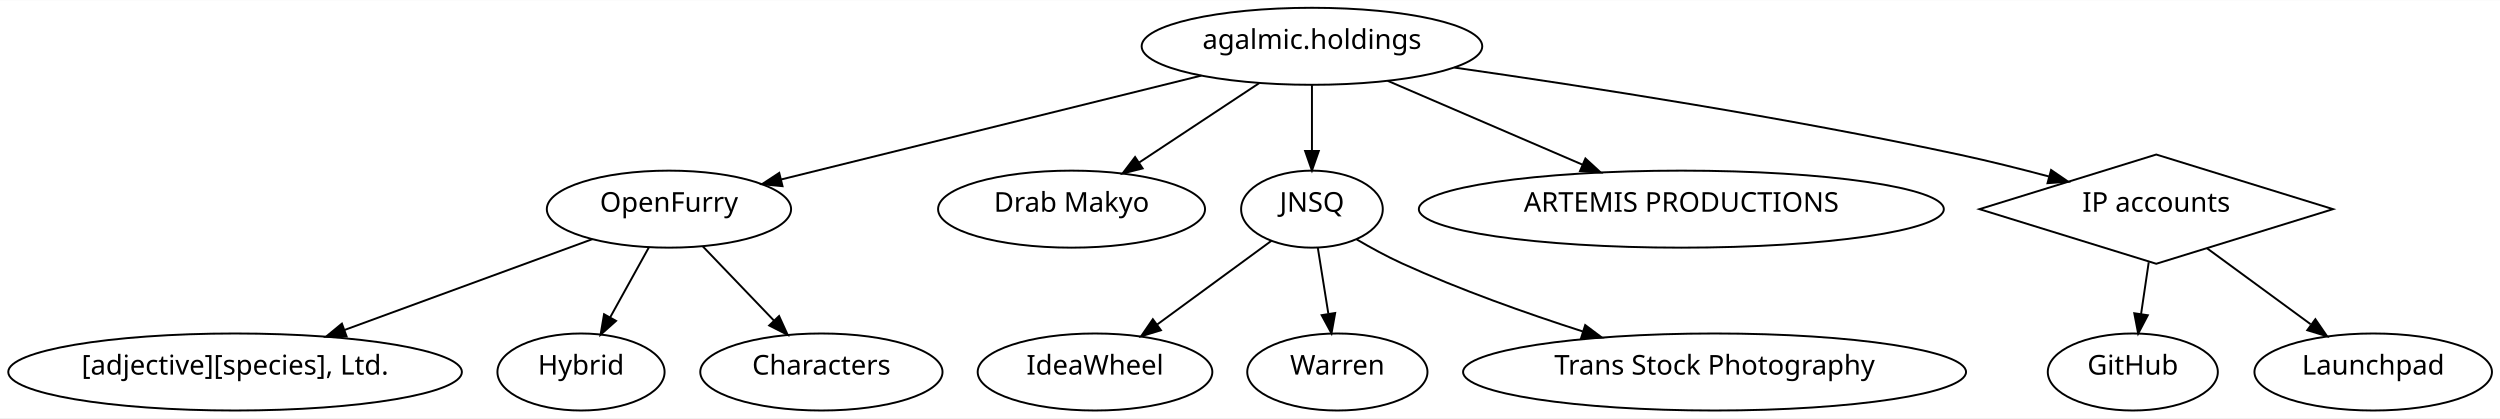
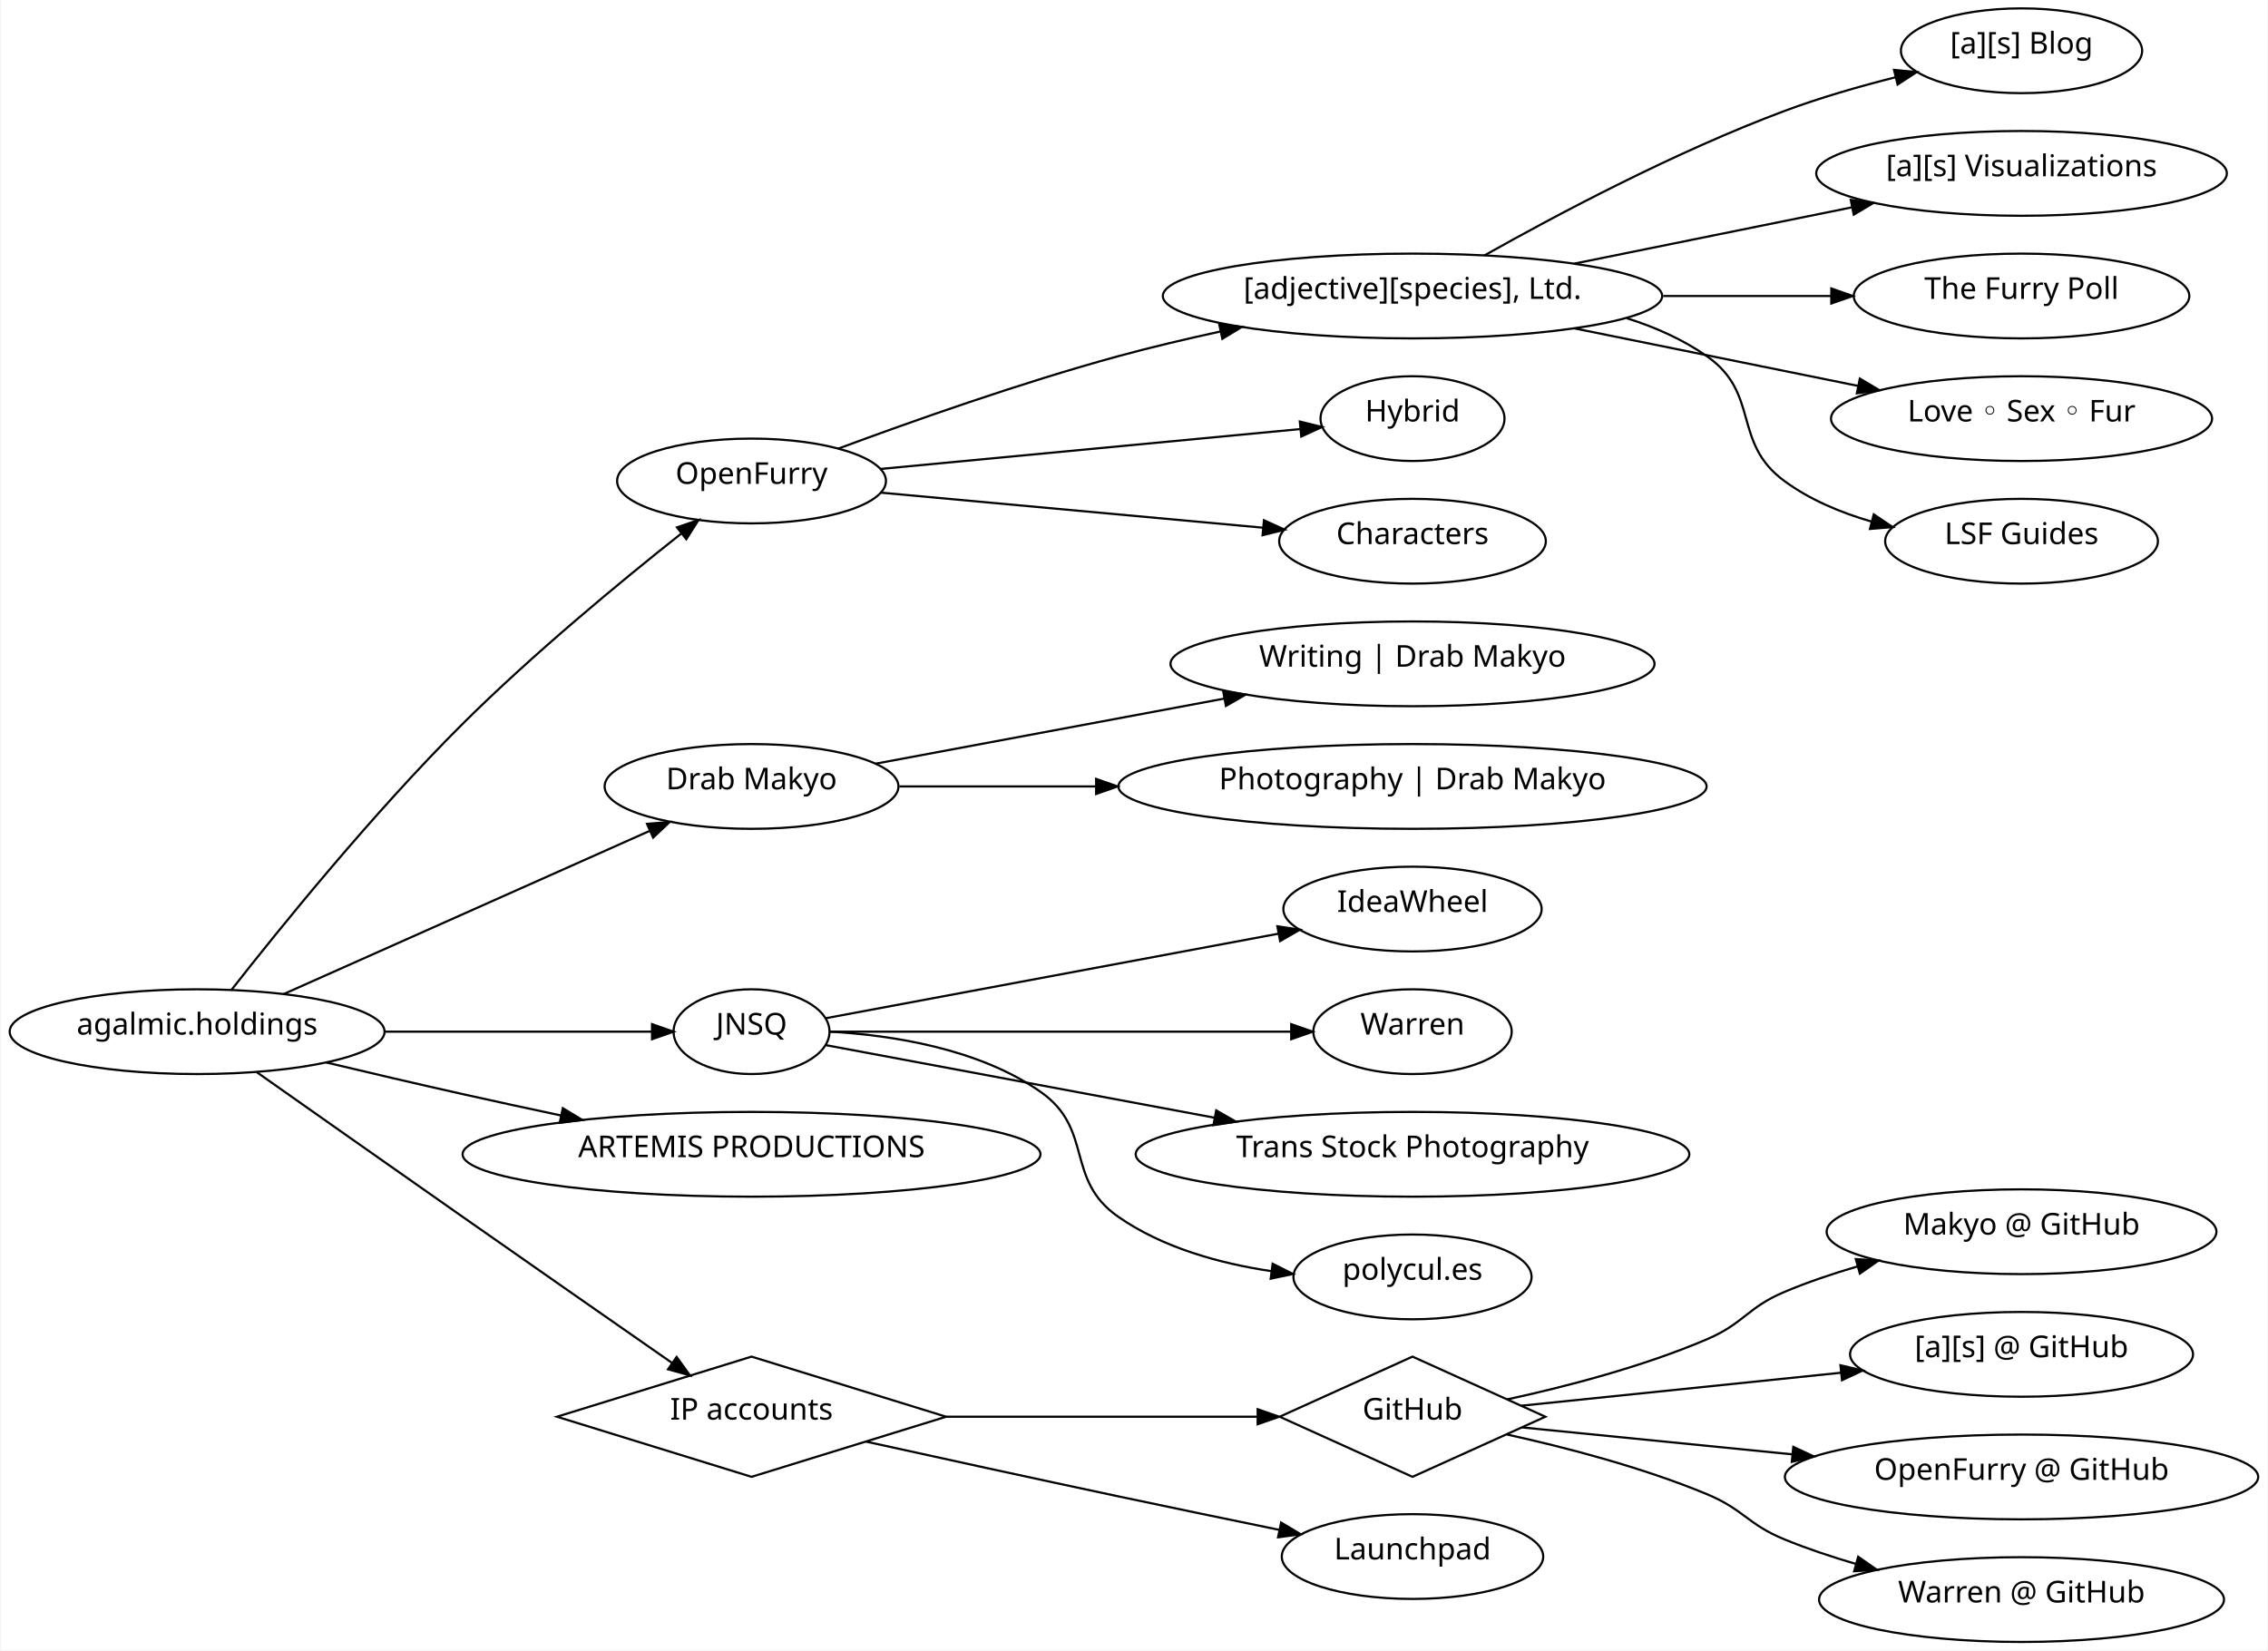
- <svg xmlns="http://www.w3.org/2000/svg" xmlns:xlink="http://www.w3.org/1999/xlink" width="1279pt" height="214pt" viewBox="0.00 0.00 1279.16 213.85">
-   <g id="graph0" class="graph" transform="scale(1 1) rotate(0) translate(4 209.852)">
-     <polygon fill="white" stroke="none" points="-4,4 -4,-209.852 1275.16,-209.852 1275.16,4 -4,4" />
+ <svg xmlns="http://www.w3.org/2000/svg" xmlns:xlink="http://www.w3.org/1999/xlink" width="1054pt" height="767pt" viewBox="0.00 0.00 1053.65 767.20">
+   <g id="graph0" class="graph" transform="scale(1 1) rotate(0) translate(4 763.204)">
+     <polygon fill="white" stroke="none" points="-4,4 -4,-763.204 1049.65,-763.204 1049.65,4 -4,4" />
    <g id="node1" class="node">
      <g id="a_node1">
        <a xlink:href="http://agalmic.holdings" xlink:title="agalmic.holdings">
-           <ellipse fill="none" stroke="black" cx="667.278" cy="-186.25" rx="87.139" ry="19.705" />
-           <text text-anchor="middle" x="667.278" y="-184.911" font-family="Antykwa Torunska" font-size="14.00">agalmic.holdings</text>
+           <ellipse fill="none" stroke="black" cx="87.319" cy="-283.602" rx="87.139" ry="19.705" />
+           <text text-anchor="middle" x="87.319" y="-282.263" font-family="Antykwa Torunska" font-size="14.00">agalmic.holdings</text>
        </a>
      </g>
    </g>
    <g id="node2" class="node">
      <g id="a_node2">
        <a xlink:href="http://openfurry.org" xlink:title="OpenFurry">
-           <ellipse fill="none" stroke="black" cx="338.278" cy="-102.926" rx="62.495" ry="19.705" />
-           <text text-anchor="middle" x="338.278" y="-101.587" font-family="Antykwa Torunska" font-size="14.00">OpenFurry</text>
+           <ellipse fill="none" stroke="black" cx="345.039" cy="-539.602" rx="62.495" ry="19.705" />
+           <text text-anchor="middle" x="345.039" y="-538.263" font-family="Antykwa Torunska" font-size="14.00">OpenFurry</text>
        </a>
      </g>
    </g>
    <g id="edge1" class="edge">
-       <path fill="none" stroke="black" d="M610.721,-171.27C550.592,-156.407 456.014,-133.029 395.597,-118.094" />
-       <polygon fill="black" stroke="black" points="396.383,-114.683 385.836,-115.682 394.704,-121.479 396.383,-114.683" />
-     </g>
-     <g id="node6" class="node">
-       <g id="a_node6">
-         <a xlink:href="http://drab-makyo.com" xlink:title="Drab Makyo">
-           <ellipse fill="none" stroke="black" cx="544.278" cy="-102.926" rx="68.3" ry="19.705" />
-           <text text-anchor="middle" x="544.278" y="-101.587" font-family="Antykwa Torunska" font-size="14.00">Drab Makyo</text>
-         </a>
-       </g>
-     </g>
-     <g id="edge5" class="edge">
-       <path fill="none" stroke="black" d="M640.285,-167.403C622.256,-155.482 598.376,-139.694 578.943,-126.846" />
-       <polygon fill="black" stroke="black" points="580.637,-123.769 570.365,-121.174 576.776,-129.608 580.637,-123.769" />
-     </g>
-     <g id="node7" class="node">
-       <g id="a_node7">
-         <a xlink:href="http://jnsq.us" xlink:title="JNSQ">
-           <ellipse fill="none" stroke="black" cx="667.278" cy="-102.926" rx="36.241" ry="19.705" />
-           <text text-anchor="middle" x="667.278" y="-101.587" font-family="Antykwa Torunska" font-size="14.00">JNSQ</text>
-         </a>
-       </g>
-     </g>
-     <g id="edge6" class="edge">
-       <path fill="none" stroke="black" d="M667.278,-166.388C667.278,-156.432 667.278,-144 667.278,-132.855" />
-       <polygon fill="black" stroke="black" points="670.778,-132.685 667.278,-122.686 663.778,-132.686 670.778,-132.685" />
+       <path fill="none" stroke="black" d="M103.239,-302.961C125.417,-331.275 168.957,-385.121 210.639,-426.602 243.393,-459.199 284.371,-492.992 312.206,-515.028" />
+       <polygon fill="black" stroke="black" points="310.376,-518.042 320.399,-521.475 314.705,-512.541 310.376,-518.042" />
    </g>
    <g id="node11" class="node">
      <g id="a_node11">
+         <a xlink:href="http://drab-makyo.com" xlink:title="Drab Makyo">
+           <ellipse fill="none" stroke="black" cx="345.039" cy="-397.602" rx="68.3" ry="19.705" />
+           <text text-anchor="middle" x="345.039" y="-396.263" font-family="Antykwa Torunska" font-size="14.00">Drab Makyo</text>
+         </a>
+       </g>
+     </g>
+     <g id="edge10" class="edge">
+       <path fill="none" stroke="black" d="M127.436,-301.04C173.213,-321.448 248.938,-355.206 297.641,-376.918" />
+       <polygon fill="black" stroke="black" points="296.445,-380.217 307.004,-381.092 299.296,-373.823 296.445,-380.217" />
+     </g>
+     <g id="node14" class="node">
+       <g id="a_node14">
+         <a xlink:href="http://jnsq.us" xlink:title="JNSQ">
+           <ellipse fill="none" stroke="black" cx="345.039" cy="-283.602" rx="36.241" ry="19.705" />
+           <text text-anchor="middle" x="345.039" y="-282.263" font-family="Antykwa Torunska" font-size="14.00">JNSQ</text>
+         </a>
+       </g>
+     </g>
+     <g id="edge13" class="edge">
+       <path fill="none" stroke="black" d="M174.894,-283.602C216.389,-283.602 264.381,-283.602 298.622,-283.602" />
+       <polygon fill="black" stroke="black" points="298.784,-287.102 308.784,-283.602 298.784,-280.102 298.784,-287.102" />
+     </g>
+     <g id="node19" class="node">
+       <g id="a_node19">
        <a xlink:href="http://artemis.productions" xlink:title="ARTEMIS PRODUCTIONS">
-           <ellipse fill="none" stroke="black" cx="856.278" cy="-102.926" rx="134.3" ry="19.705" />
-           <text text-anchor="middle" x="856.278" y="-101.587" font-family="Antykwa Torunska" font-size="14.00">ARTEMIS PRODUCTIONS</text>
-         </a>
-       </g>
-     </g>
-     <g id="edge10" class="edge">
-       <path fill="none" stroke="black" d="M705.981,-168.597C734.756,-156.215 774.283,-139.207 805.58,-125.741" />
-       <polygon fill="black" stroke="black" points="807.205,-128.852 815.008,-121.684 804.439,-122.422 807.205,-128.852" />
-     </g>
-     <g id="node12" class="node">
-       <polygon fill="none" stroke="black" points="1099.28,-130.871 1008.82,-102.926 1099.28,-74.981 1189.73,-102.926 1099.28,-130.871" />
-       <text text-anchor="middle" x="1099.28" y="-101.587" font-family="Antykwa Torunska" font-size="14.00">IP accounts</text>
-     </g>
-     <g id="edge11" class="edge">
-       <path fill="none" stroke="black" d="M740.202,-175.358C807.728,-165.701 910.766,-149.704 999.278,-130.648 1013.98,-127.482 1029.76,-123.531 1044.33,-119.646" />
-       <polygon fill="black" stroke="black" points="1045.47,-122.965 1054.21,-116.977 1043.64,-116.208 1045.47,-122.965" />
+           <ellipse fill="none" stroke="black" cx="345.039" cy="-226.602" rx="134.3" ry="19.705" />
+           <text text-anchor="middle" x="345.039" y="-225.263" font-family="Antykwa Torunska" font-size="14.00">ARTEMIS PRODUCTIONS</text>
+         </a>
+       </g>
+     </g>
+     <g id="edge18" class="edge">
+       <path fill="none" stroke="black" d="M147.353,-269.28C167.413,-264.5 189.978,-259.219 210.639,-254.602 225.416,-251.3 241.14,-247.9 256.414,-244.656" />
+       <polygon fill="black" stroke="black" points="257.312,-248.044 266.372,-242.55 255.864,-241.195 257.312,-248.044" />
+     </g>
+     <g id="node20" class="node">
+       <polygon fill="none" stroke="black" points="345.039,-132.547 254.584,-104.602 345.039,-76.657 435.494,-104.602 345.039,-132.547" />
+       <text text-anchor="middle" x="345.039" y="-103.263" font-family="Antykwa Torunska" font-size="14.00">IP accounts</text>
+     </g>
+     <g id="edge19" class="edge">
+       <path fill="none" stroke="black" d="M115.023,-264.782C139.789,-247.338 177.677,-220.679 210.639,-197.602 243.612,-174.517 281.233,-148.301 308.099,-129.601" />
+       <polygon fill="black" stroke="black" points="310.215,-132.392 316.424,-123.807 306.216,-126.646 310.215,-132.392" />
    </g>
    <g id="node3" class="node">
      <g id="a_node3">
        <a xlink:href="http://adjectivespecies.com" xlink:title="[adjective][species], Ltd.">
-           <ellipse fill="none" stroke="black" cx="116.278" cy="-19.602" rx="116.057" ry="19.705" />
-           <text text-anchor="middle" x="116.278" y="-18.263" font-family="Antykwa Torunska" font-size="14.00">[adjective][species], Ltd.</text>
+           <ellipse fill="none" stroke="black" cx="652.29" cy="-625.602" rx="116.057" ry="19.705" />
+           <text text-anchor="middle" x="652.29" y="-624.263" font-family="Antykwa Torunska" font-size="14.00">[adjective][species], Ltd.</text>
        </a>
      </g>
    </g>
    <g id="edge2" class="edge">
-       <path fill="none" stroke="black" d="M299.1,-87.574C263.912,-74.684 211.848,-55.611 172.27,-41.113" />
-       <polygon fill="black" stroke="black" points="173.345,-37.78 162.751,-37.626 170.937,-44.352 173.345,-37.78" />
+       <path fill="none" stroke="black" d="M385.302,-554.63C419.357,-567.28 470.157,-585.237 515.439,-597.602 530.733,-601.778 547.145,-605.659 563.089,-609.119" />
+       <polygon fill="black" stroke="black" points="562.432,-612.557 572.942,-611.218 563.891,-605.711 562.432,-612.557" />
+     </g>
+     <g id="node9" class="node">
+       <g id="a_node9">
+         <a xlink:href="http://hybrid.ink" xlink:title="Hybrid">
+           <ellipse fill="none" stroke="black" cx="652.29" cy="-568.602" rx="42.766" ry="19.705" />
+           <text text-anchor="middle" x="652.29" y="-567.263" font-family="Antykwa Torunska" font-size="14.00">Hybrid</text>
+         </a>
+       </g>
+     </g>
+     <g id="edge8" class="edge">
+       <path fill="none" stroke="black" d="M404.894,-545.194C461.534,-550.575 546.303,-558.628 600.184,-563.747" />
+       <polygon fill="black" stroke="black" points="599.915,-567.237 610.201,-564.699 600.577,-560.268 599.915,-567.237" />
+     </g>
+     <g id="node10" class="node">
+       <g id="a_node10">
+         <a xlink:href="http://characters.openfurry.org" xlink:title="Characters">
+           <ellipse fill="none" stroke="black" cx="652.29" cy="-511.602" rx="61.98" ry="19.705" />
+           <text text-anchor="middle" x="652.29" y="-510.263" font-family="Antykwa Torunska" font-size="14.00">Characters</text>
+         </a>
+       </g>
+     </g>
+     <g id="edge9" class="edge">
+       <path fill="none" stroke="black" d="M404.894,-534.204C455.756,-529.538 529.3,-522.792 582.793,-517.885" />
+       <polygon fill="black" stroke="black" points="583.236,-521.359 592.874,-516.961 582.596,-514.389 583.236,-521.359" />
    </g>
    <g id="node4" class="node">
      <g id="a_node4">
-         <a xlink:href="http://hybrid.ink" xlink:title="Hybrid">
-           <ellipse fill="none" stroke="black" cx="293.278" cy="-19.602" rx="42.766" ry="19.705" />
-           <text text-anchor="middle" x="293.278" y="-18.263" font-family="Antykwa Torunska" font-size="14.00">Hybrid</text>
+         <a xlink:href="http://adjectivespecies.com" xlink:title="[a][s] Blog">
+           <ellipse fill="none" stroke="black" cx="935.396" cy="-739.602" rx="56.071" ry="19.705" />
+           <text text-anchor="middle" x="935.396" y="-738.263" font-family="Antykwa Torunska" font-size="14.00">[a][s] Blog</text>
        </a>
      </g>
    </g>
    <g id="edge3" class="edge">
-       <path fill="none" stroke="black" d="M328.067,-83.472C322.215,-72.897 314.763,-59.43 308.259,-47.675" />
-       <polygon fill="black" stroke="black" points="311.198,-45.758 303.294,-38.703 305.073,-49.147 311.198,-45.758" />
+       <path fill="none" stroke="black" d="M685.619,-644.4C719.482,-663.458 774.665,-692.751 825.14,-711.602 841.624,-717.759 859.998,-723.043 876.904,-727.309" />
+       <polygon fill="black" stroke="black" points="876.117,-730.72 886.663,-729.702 877.784,-723.921 876.117,-730.72" />
    </g>
    <g id="node5" class="node">
      <g id="a_node5">
-         <a xlink:href="http://characters.openfurry.org" xlink:title="Characters">
-           <ellipse fill="none" stroke="black" cx="416.278" cy="-19.602" rx="61.98" ry="19.705" />
-           <text text-anchor="middle" x="416.278" y="-18.263" font-family="Antykwa Torunska" font-size="14.00">Characters</text>
+         <a xlink:href="http://vis.adjectivespecies.com" xlink:title="[a][s] Visualizations">
+           <ellipse fill="none" stroke="black" cx="935.396" cy="-682.602" rx="95.448" ry="19.705" />
+           <text text-anchor="middle" x="935.396" y="-681.263" font-family="Antykwa Torunska" font-size="14.00">[a][s] Visualizations</text>
        </a>
      </g>
    </g>
    <g id="edge4" class="edge">
-       <path fill="none" stroke="black" d="M355.589,-83.878C366.293,-72.717 380.194,-58.224 391.99,-45.925" />
-       <polygon fill="black" stroke="black" points="394.62,-48.24 399.016,-38.6 389.568,-43.395 394.62,-48.24" />
+       <path fill="none" stroke="black" d="M727.515,-640.653C767.253,-648.711 816.169,-658.629 856.458,-666.799" />
+       <polygon fill="black" stroke="black" points="856.008,-670.279 866.504,-668.836 857.399,-663.418 856.008,-670.279" />
+     </g>
+     <g id="node6" class="node">
+       <g id="a_node6">
+         <a xlink:href="https://furrypoll.com" xlink:title="The Furry Poll">
+           <ellipse fill="none" stroke="black" cx="935.396" cy="-625.602" rx="78.003" ry="19.705" />
+           <text text-anchor="middle" x="935.396" y="-624.263" font-family="Antykwa Torunska" font-size="14.00">The Furry Poll</text>
+         </a>
+       </g>
+     </g>
+     <g id="edge5" class="edge">
+       <path fill="none" stroke="black" d="M768.843,-625.602C794.93,-625.602 822.203,-625.602 846.912,-625.602" />
+       <polygon fill="black" stroke="black" points="846.969,-629.102 856.969,-625.602 846.969,-622.102 846.969,-629.102" />
+     </g>
+     <g id="node7" class="node">
+       <g id="a_node7">
+         <a xlink:href="http://lovesexfur.com" xlink:title="Love ◦ Sex ◦ Fur">
+           <ellipse fill="none" stroke="black" cx="935.396" cy="-568.602" rx="88.578" ry="19.705" />
+           <text text-anchor="middle" x="935.396" y="-567.263" font-family="Antykwa Torunska" font-size="14.00">Love ◦ Sex ◦ Fur</text>
+         </a>
+       </g>
+     </g>
+     <g id="edge6" class="edge">
+       <path fill="none" stroke="black" d="M727.515,-610.552C768.239,-602.294 818.602,-592.082 859.44,-583.801" />
+       <polygon fill="black" stroke="black" points="860.232,-587.212 869.337,-581.794 858.841,-580.351 860.232,-587.212" />
    </g>
    <g id="node8" class="node">
      <g id="a_node8">
-         <a xlink:href="http://ideas.jnsq.us" xlink:title="IdeaWheel">
-           <ellipse fill="none" stroke="black" cx="556.278" cy="-19.602" rx="60.037" ry="19.705" />
-           <text text-anchor="middle" x="556.278" y="-18.263" font-family="Antykwa Torunska" font-size="14.00">IdeaWheel</text>
+         <a xlink:href="http://guides.lovesexfur.com" xlink:title="LSF Guides">
+           <ellipse fill="none" stroke="black" cx="935.396" cy="-511.602" rx="63.401" ry="19.705" />
+           <text text-anchor="middle" x="935.396" y="-510.263" font-family="Antykwa Torunska" font-size="14.00">LSF Guides</text>
        </a>
      </g>
    </g>
    <g id="edge7" class="edge">
-       <path fill="none" stroke="black" d="M646.66,-86.82C630.241,-74.79 606.971,-57.742 588.155,-43.957" />
-       <polygon fill="black" stroke="black" points="589.999,-40.969 579.864,-37.882 585.862,-46.616 589.999,-40.969" />
-     </g>
-     <g id="node9" class="node">
-       <g id="a_node9">
-         <a xlink:href="https://warren.community" xlink:title="Warren">
-           <ellipse fill="none" stroke="black" cx="680.278" cy="-19.602" rx="46.111" ry="19.705" />
-           <text text-anchor="middle" x="680.278" y="-18.263" font-family="Antykwa Torunska" font-size="14.00">Warren</text>
-         </a>
-       </g>
-     </g>
-     <g id="edge8" class="edge">
-       <path fill="none" stroke="black" d="M670.293,-83.064C671.885,-73.108 673.872,-60.676 675.654,-49.531" />
-       <polygon fill="black" stroke="black" points="679.157,-49.789 677.28,-39.362 672.245,-48.684 679.157,-49.789" />
-     </g>
-     <g id="node10" class="node">
-       <g id="a_node10">
-         <a xlink:href="transstock.photography" xlink:title="Trans Stock Photography">
-           <ellipse fill="none" stroke="black" cx="873.278" cy="-19.602" rx="128.67" ry="19.705" />
-           <text text-anchor="middle" x="873.278" y="-18.263" font-family="Antykwa Torunska" font-size="14.00">Trans Stock Photography</text>
-         </a>
-       </g>
-     </g>
-     <g id="edge9" class="edge">
-       <path fill="none" stroke="black" d="M690.206,-87.415C697.431,-83.17 705.546,-78.728 713.278,-75.204 742.913,-61.7 776.916,-49.645 805.934,-40.319" />
-       <polygon fill="black" stroke="black" points="807.096,-43.622 815.57,-37.263 804.98,-36.95 807.096,-43.622" />
+       <path fill="none" stroke="black" d="M751.881,-615.278C765.133,-611.102 777.983,-605.388 789.14,-597.602 814.021,-580.239 800.68,-557.552 825.14,-539.602 837.005,-530.895 851.319,-524.888 865.623,-520.744" />
+       <polygon fill="black" stroke="black" points="866.704,-524.08 875.494,-518.164 864.933,-517.307 866.704,-524.08" />
+     </g>
+     <g id="node12" class="node">
+       <g id="a_node12">
+         <a xlink:href="http://writing.drab-makyo.com" xlink:title="Writing | Drab Makyo">
+           <ellipse fill="none" stroke="black" cx="652.29" cy="-454.602" rx="112.497" ry="19.705" />
+           <text text-anchor="middle" x="652.29" y="-453.263" font-family="Antykwa Torunska" font-size="14.00">Writing | Drab Makyo</text>
+         </a>
+       </g>
+     </g>
+     <g id="edge11" class="edge">
+       <path fill="none" stroke="black" d="M402.739,-408.19C448.254,-416.689 512.909,-428.762 564.867,-438.464" />
+       <polygon fill="black" stroke="black" points="564.274,-441.914 574.747,-440.309 565.559,-435.033 564.274,-441.914" />
    </g>
    <g id="node13" class="node">
      <g id="a_node13">
-         <a xlink:href="https://github.com/makyo" xlink:title="GitHub">
-           <ellipse fill="none" stroke="black" cx="1087.28" cy="-19.602" rx="43.507" ry="19.705" />
-           <text text-anchor="middle" x="1087.28" y="-18.263" font-family="Antykwa Torunska" font-size="14.00">GitHub</text>
+         <a xlink:href="http://makyo.photography" xlink:title="Photography | Drab Makyo">
+           <ellipse fill="none" stroke="black" cx="652.29" cy="-397.602" rx="136.702" ry="19.705" />
+           <text text-anchor="middle" x="652.29" y="-396.263" font-family="Antykwa Torunska" font-size="14.00">Photography | Drab Makyo</text>
        </a>
      </g>
    </g>
    <g id="edge12" class="edge">
-       <path fill="none" stroke="black" d="M1095.42,-75.747C1094.17,-67.296 1092.78,-57.886 1091.51,-49.265" />
-       <polygon fill="black" stroke="black" points="1094.95,-48.642 1090.03,-39.26 1088.03,-49.663 1094.95,-48.642" />
-     </g>
-     <g id="node14" class="node">
-       <g id="a_node14">
+       <path fill="none" stroke="black" d="M413.784,-397.602C440.806,-397.602 473.034,-397.602 504.899,-397.602" />
+       <polygon fill="black" stroke="black" points="505.225,-401.102 515.225,-397.602 505.225,-394.102 505.225,-401.102" />
+     </g>
+     <g id="node15" class="node">
+       <g id="a_node15">
+         <a xlink:href="http://ideas.jnsq.us" xlink:title="IdeaWheel">
+           <ellipse fill="none" stroke="black" cx="652.29" cy="-340.602" rx="60.037" ry="19.705" />
+           <text text-anchor="middle" x="652.29" y="-339.263" font-family="Antykwa Torunska" font-size="14.00">IdeaWheel</text>
+         </a>
+       </g>
+     </g>
+     <g id="edge14" class="edge">
+       <path fill="none" stroke="black" d="M379.579,-289.865C430.151,-299.309 526.731,-317.343 590.067,-329.17" />
+       <polygon fill="black" stroke="black" points="589.461,-332.617 599.934,-331.012 590.746,-325.736 589.461,-332.617" />
+     </g>
+     <g id="node16" class="node">
+       <g id="a_node16">
+         <a xlink:href="https://warren.community" xlink:title="Warren">
+           <ellipse fill="none" stroke="black" cx="652.29" cy="-283.602" rx="46.111" ry="19.705" />
+           <text text-anchor="middle" x="652.29" y="-282.263" font-family="Antykwa Torunska" font-size="14.00">Warren</text>
+         </a>
+       </g>
+     </g>
+     <g id="edge15" class="edge">
+       <path fill="none" stroke="black" d="M381.353,-283.602C433.979,-283.602 533.461,-283.602 595.848,-283.602" />
+       <polygon fill="black" stroke="black" points="595.908,-287.102 605.908,-283.602 595.908,-280.102 595.908,-287.102" />
+     </g>
+     <g id="node17" class="node">
+       <g id="a_node17">
+         <a xlink:href="http://transstock.photography" xlink:title="Trans Stock Photography">
+           <ellipse fill="none" stroke="black" cx="652.29" cy="-226.602" rx="128.67" ry="19.705" />
+           <text text-anchor="middle" x="652.29" y="-225.263" font-family="Antykwa Torunska" font-size="14.00">Trans Stock Photography</text>
+         </a>
+       </g>
+     </g>
+     <g id="edge16" class="edge">
+       <path fill="none" stroke="black" d="M379.579,-277.339C422.711,-269.285 499.311,-254.981 560.209,-243.61" />
+       <polygon fill="black" stroke="black" points="561.038,-247.016 570.225,-241.739 559.753,-240.135 561.038,-247.016" />
+     </g>
+     <g id="node18" class="node">
+       <g id="a_node18">
+         <a xlink:href="http://polycul.es" xlink:title="polycul.es">
+           <ellipse fill="none" stroke="black" cx="652.29" cy="-169.602" rx="55.353" ry="19.705" />
+           <text text-anchor="middle" x="652.29" y="-168.263" font-family="Antykwa Torunska" font-size="14.00">polycul.es</text>
+         </a>
+       </g>
+     </g>
+     <g id="edge17" class="edge">
+       <path fill="none" stroke="black" d="M381.337,-283.62C410.108,-281.999 450.56,-275.833 479.439,-255.602 504.288,-238.194 490.559,-214.965 515.439,-197.602 536.088,-183.192 562.532,-175.883 586.594,-172.277" />
+       <polygon fill="black" stroke="black" points="587.275,-175.718 596.736,-170.949 586.366,-168.777 587.275,-175.718" />
+     </g>
+     <g id="node21" class="node">
+       <polygon fill="none" stroke="black" points="652.29,-132.547 590.537,-104.602 652.29,-76.657 714.042,-104.602 652.29,-132.547" />
+       <text text-anchor="middle" x="652.29" y="-103.263" font-family="Antykwa Torunska" font-size="14.00">GitHub</text>
+     </g>
+     <g id="edge20" class="edge">
+       <path fill="none" stroke="black" d="M435.562,-104.602C481.652,-104.602 537.06,-104.602 580.182,-104.602" />
+       <polygon fill="black" stroke="black" points="580.305,-108.102 590.305,-104.602 580.305,-101.102 580.305,-108.102" />
+     </g>
+     <g id="node26" class="node">
+       <g id="a_node26">
        <a xlink:href="https://launchpad.net/~makyo" xlink:title="Launchpad">
-           <ellipse fill="none" stroke="black" cx="1210.28" cy="-19.602" rx="60.768" ry="19.705" />
-           <text text-anchor="middle" x="1210.28" y="-18.263" font-family="Antykwa Torunska" font-size="14.00">Launchpad</text>
-         </a>
-       </g>
-     </g>
-     <g id="edge13" class="edge">
-       <path fill="none" stroke="black" d="M1125.3,-82.859C1141.13,-71.266 1161.46,-56.372 1178.26,-44.059" />
-       <polygon fill="black" stroke="black" points="1180.69,-46.62 1186.69,-37.887 1176.55,-40.974 1180.69,-46.62" />
+           <ellipse fill="none" stroke="black" cx="652.29" cy="-39.602" rx="60.768" ry="19.705" />
+           <text text-anchor="middle" x="652.29" y="-38.263" font-family="Antykwa Torunska" font-size="14.00">Launchpad</text>
+         </a>
+       </g>
+     </g>
+     <g id="edge25" class="edge">
+       <path fill="none" stroke="black" d="M398.278,-93.026C431.749,-85.65 476.127,-75.946 515.439,-67.602 539.967,-62.396 567.016,-56.793 590.478,-51.977" />
+       <polygon fill="black" stroke="black" points="591.203,-55.401 600.296,-49.964 589.797,-48.544 591.203,-55.401" />
+     </g>
+     <g id="node22" class="node">
+       <g id="a_node22">
+         <a xlink:href="https://github.com/makyo" xlink:title="Makyo @ GitHub">
+           <ellipse fill="none" stroke="black" cx="935.396" cy="-190.602" rx="90.609" ry="19.705" />
+           <text text-anchor="middle" x="935.396" y="-189.263" font-family="Antykwa Torunska" font-size="14.00">Makyo @ GitHub</text>
+         </a>
+       </g>
+     </g>
+     <g id="edge21" class="edge">
+       <path fill="none" stroke="black" d="M696.264,-112.651C723.53,-118.564 759.187,-127.804 789.14,-140.602 806.383,-147.97 807.867,-155.305 825.14,-162.602 835.92,-167.156 847.622,-171.11 859.227,-174.496" />
+       <polygon fill="black" stroke="black" points="858.357,-177.887 868.93,-177.207 860.241,-171.145 858.357,-177.887" />
+     </g>
+     <g id="node23" class="node">
+       <g id="a_node23">
+         <a xlink:href="https://github.com/adjspecies" xlink:title="[a][s] @ GitHub">
+           <ellipse fill="none" stroke="black" cx="935.396" cy="-133.602" rx="79.722" ry="19.705" />
+           <text text-anchor="middle" x="935.396" y="-132.263" font-family="Antykwa Torunska" font-size="14.00">[a][s] @ GitHub</text>
+         </a>
+       </g>
+     </g>
+     <g id="edge22" class="edge">
+       <path fill="none" stroke="black" d="M702.899,-109.72C743.954,-113.955 803.151,-120.062 851.405,-125.041" />
+       <polygon fill="black" stroke="black" points="851.219,-128.54 861.525,-126.085 851.937,-121.577 851.219,-128.54" />
+     </g>
+     <g id="node24" class="node">
+       <g id="a_node24">
+         <a xlink:href="https://github.com/openfurry" xlink:title="OpenFurry @ GitHub">
+           <ellipse fill="none" stroke="black" cx="935.396" cy="-76.602" rx="110.012" ry="19.705" />
+           <text text-anchor="middle" x="935.396" y="-75.263" font-family="Antykwa Torunska" font-size="14.00">OpenFurry @ GitHub</text>
+         </a>
+       </g>
+     </g>
+     <g id="edge23" class="edge">
+       <path fill="none" stroke="black" d="M703.222,-99.629C738.058,-96.159 785.841,-91.399 828.925,-87.108" />
+       <polygon fill="black" stroke="black" points="829.296,-90.588 838.9,-86.114 828.602,-83.623 829.296,-90.588" />
+     </g>
+     <g id="node25" class="node">
+       <g id="a_node25">
+         <a xlink:href="https://github.com/warren-community" xlink:title="Warren @ GitHub">
+           <ellipse fill="none" stroke="black" cx="935.396" cy="-19.602" rx="94.128" ry="19.705" />
+           <text text-anchor="middle" x="935.396" y="-18.263" font-family="Antykwa Torunska" font-size="14.00">Warren @ GitHub</text>
+         </a>
+       </g>
+     </g>
+     <g id="edge24" class="edge">
+       <path fill="none" stroke="black" d="M696.175,-96.342C723.406,-90.347 759.057,-81.093 789.14,-68.602 806.247,-61.499 808.004,-54.636 825.14,-47.602 835.648,-43.289 847.004,-39.493 858.283,-36.201" />
+       <polygon fill="black" stroke="black" points="859.467,-39.505 868.153,-33.438 857.579,-32.764 859.467,-39.505" />
    </g>
  </g>
</svg>
